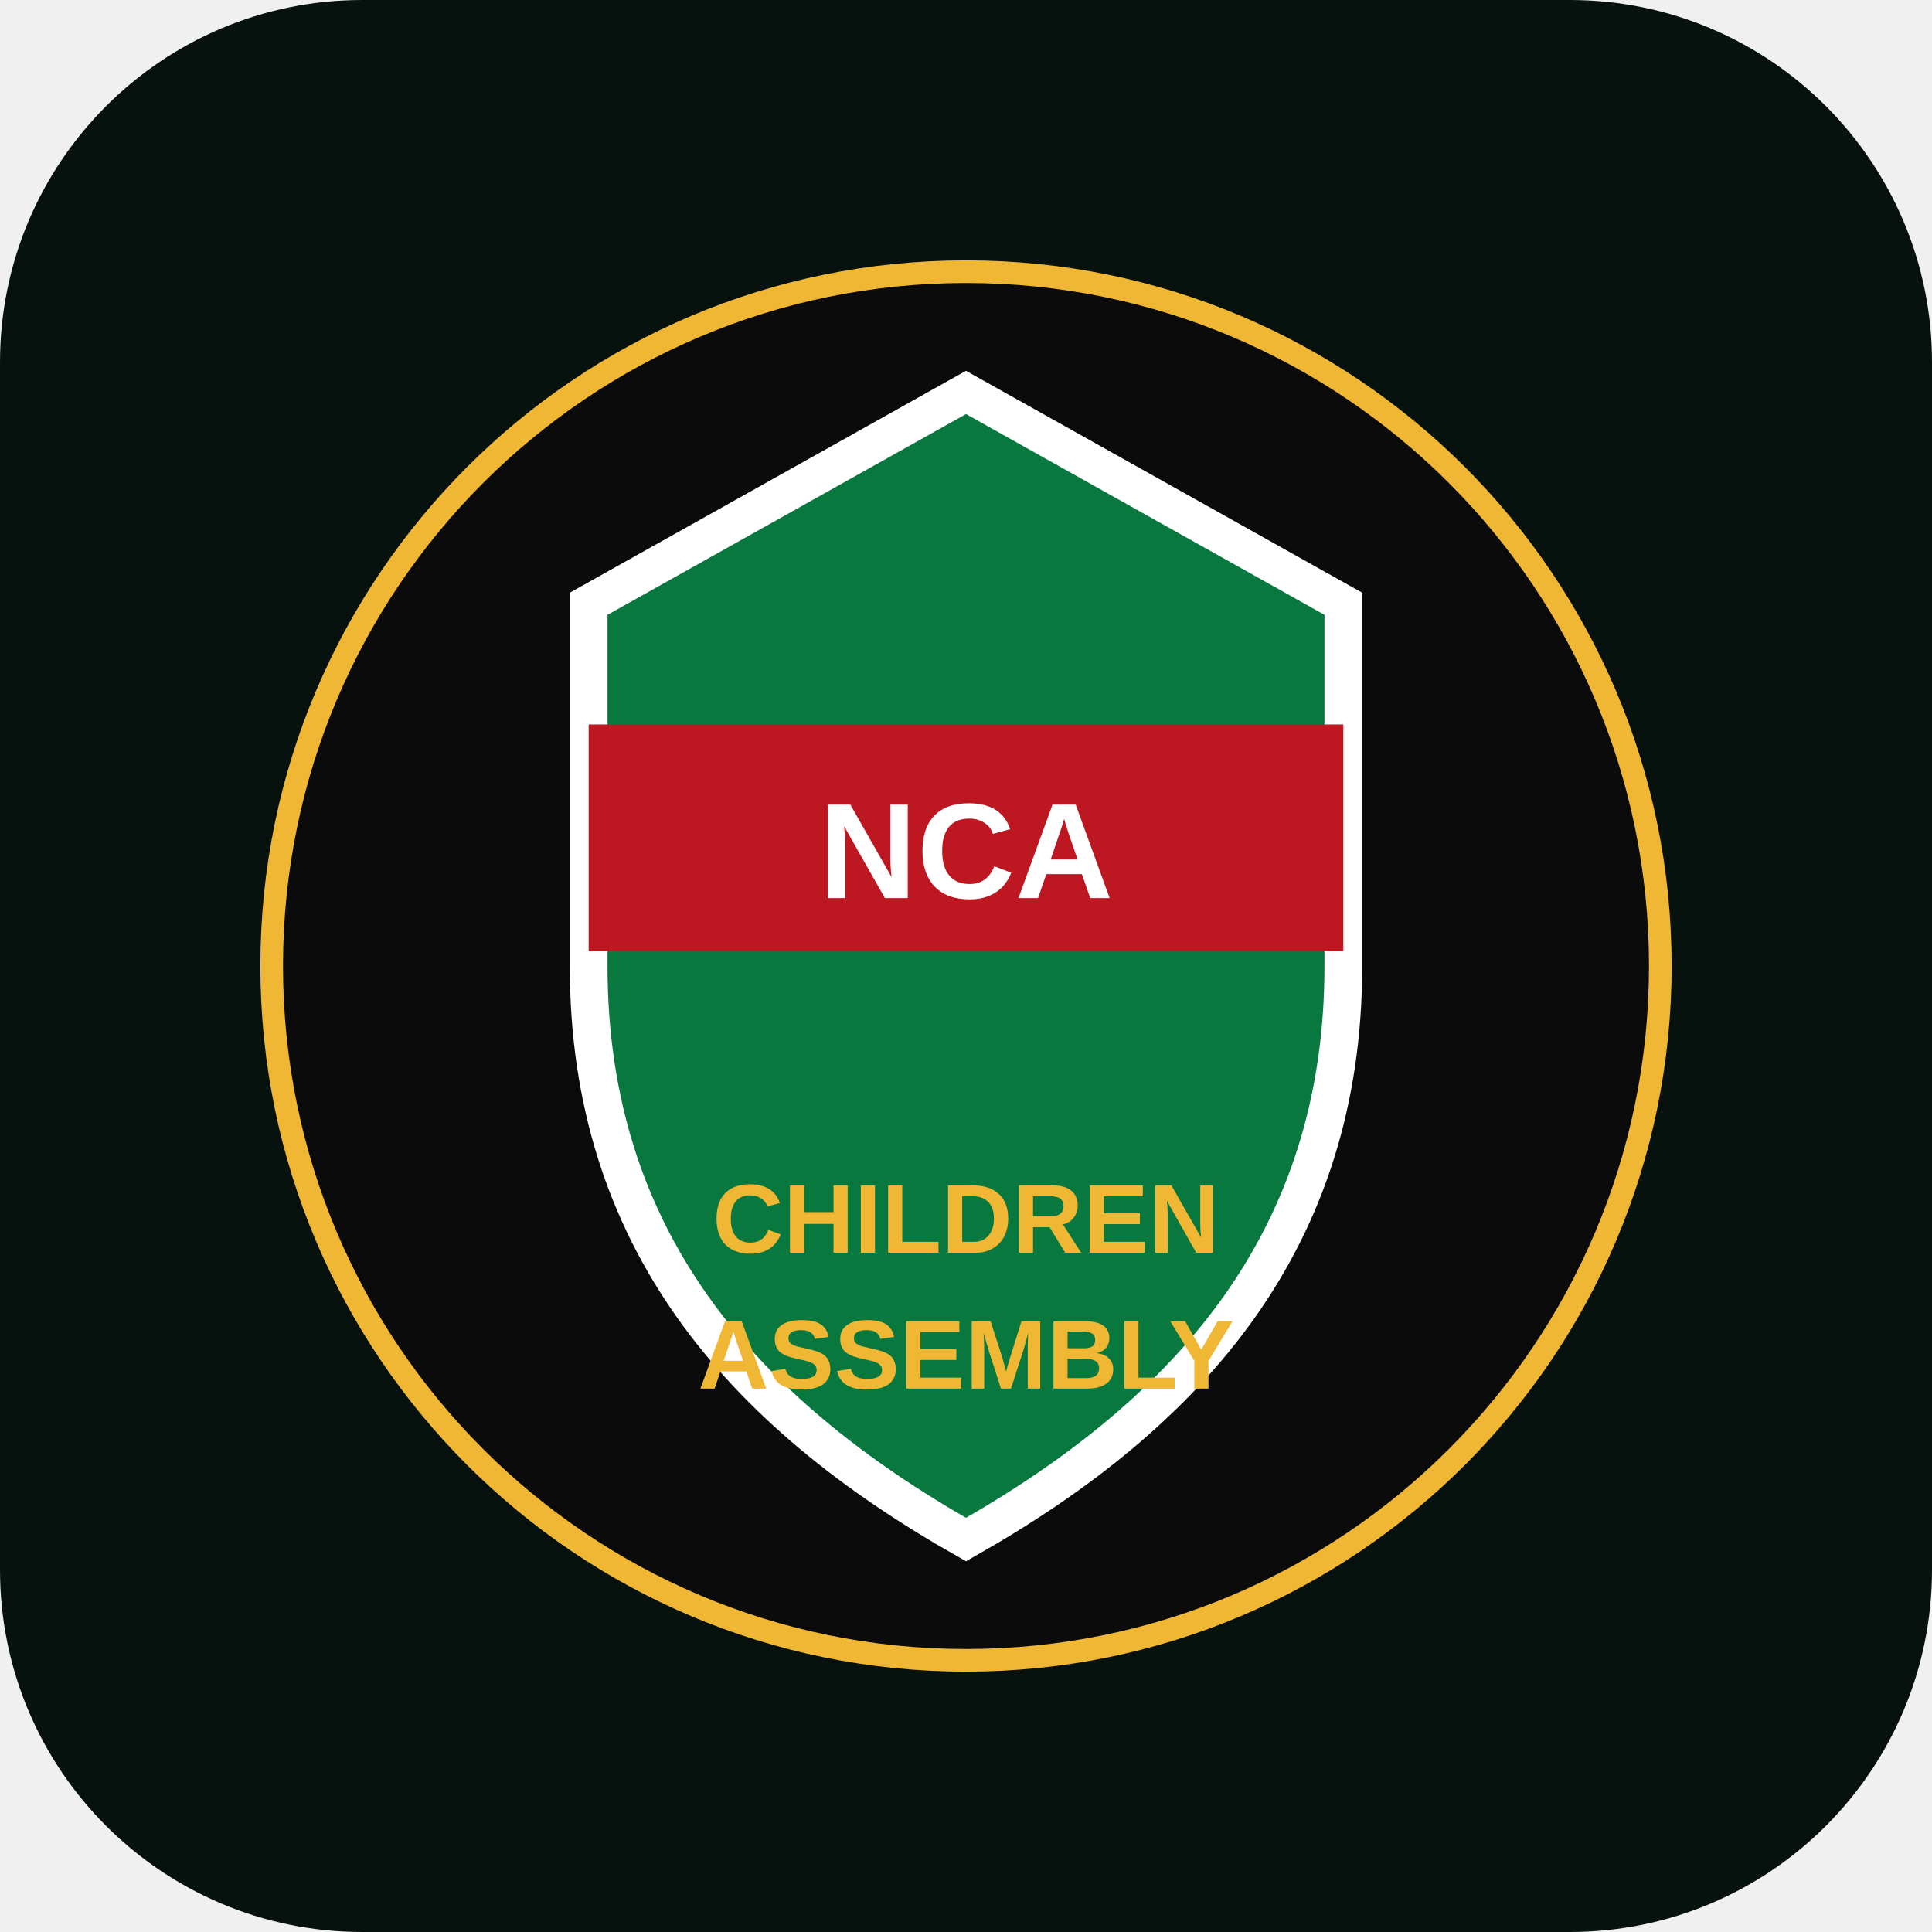
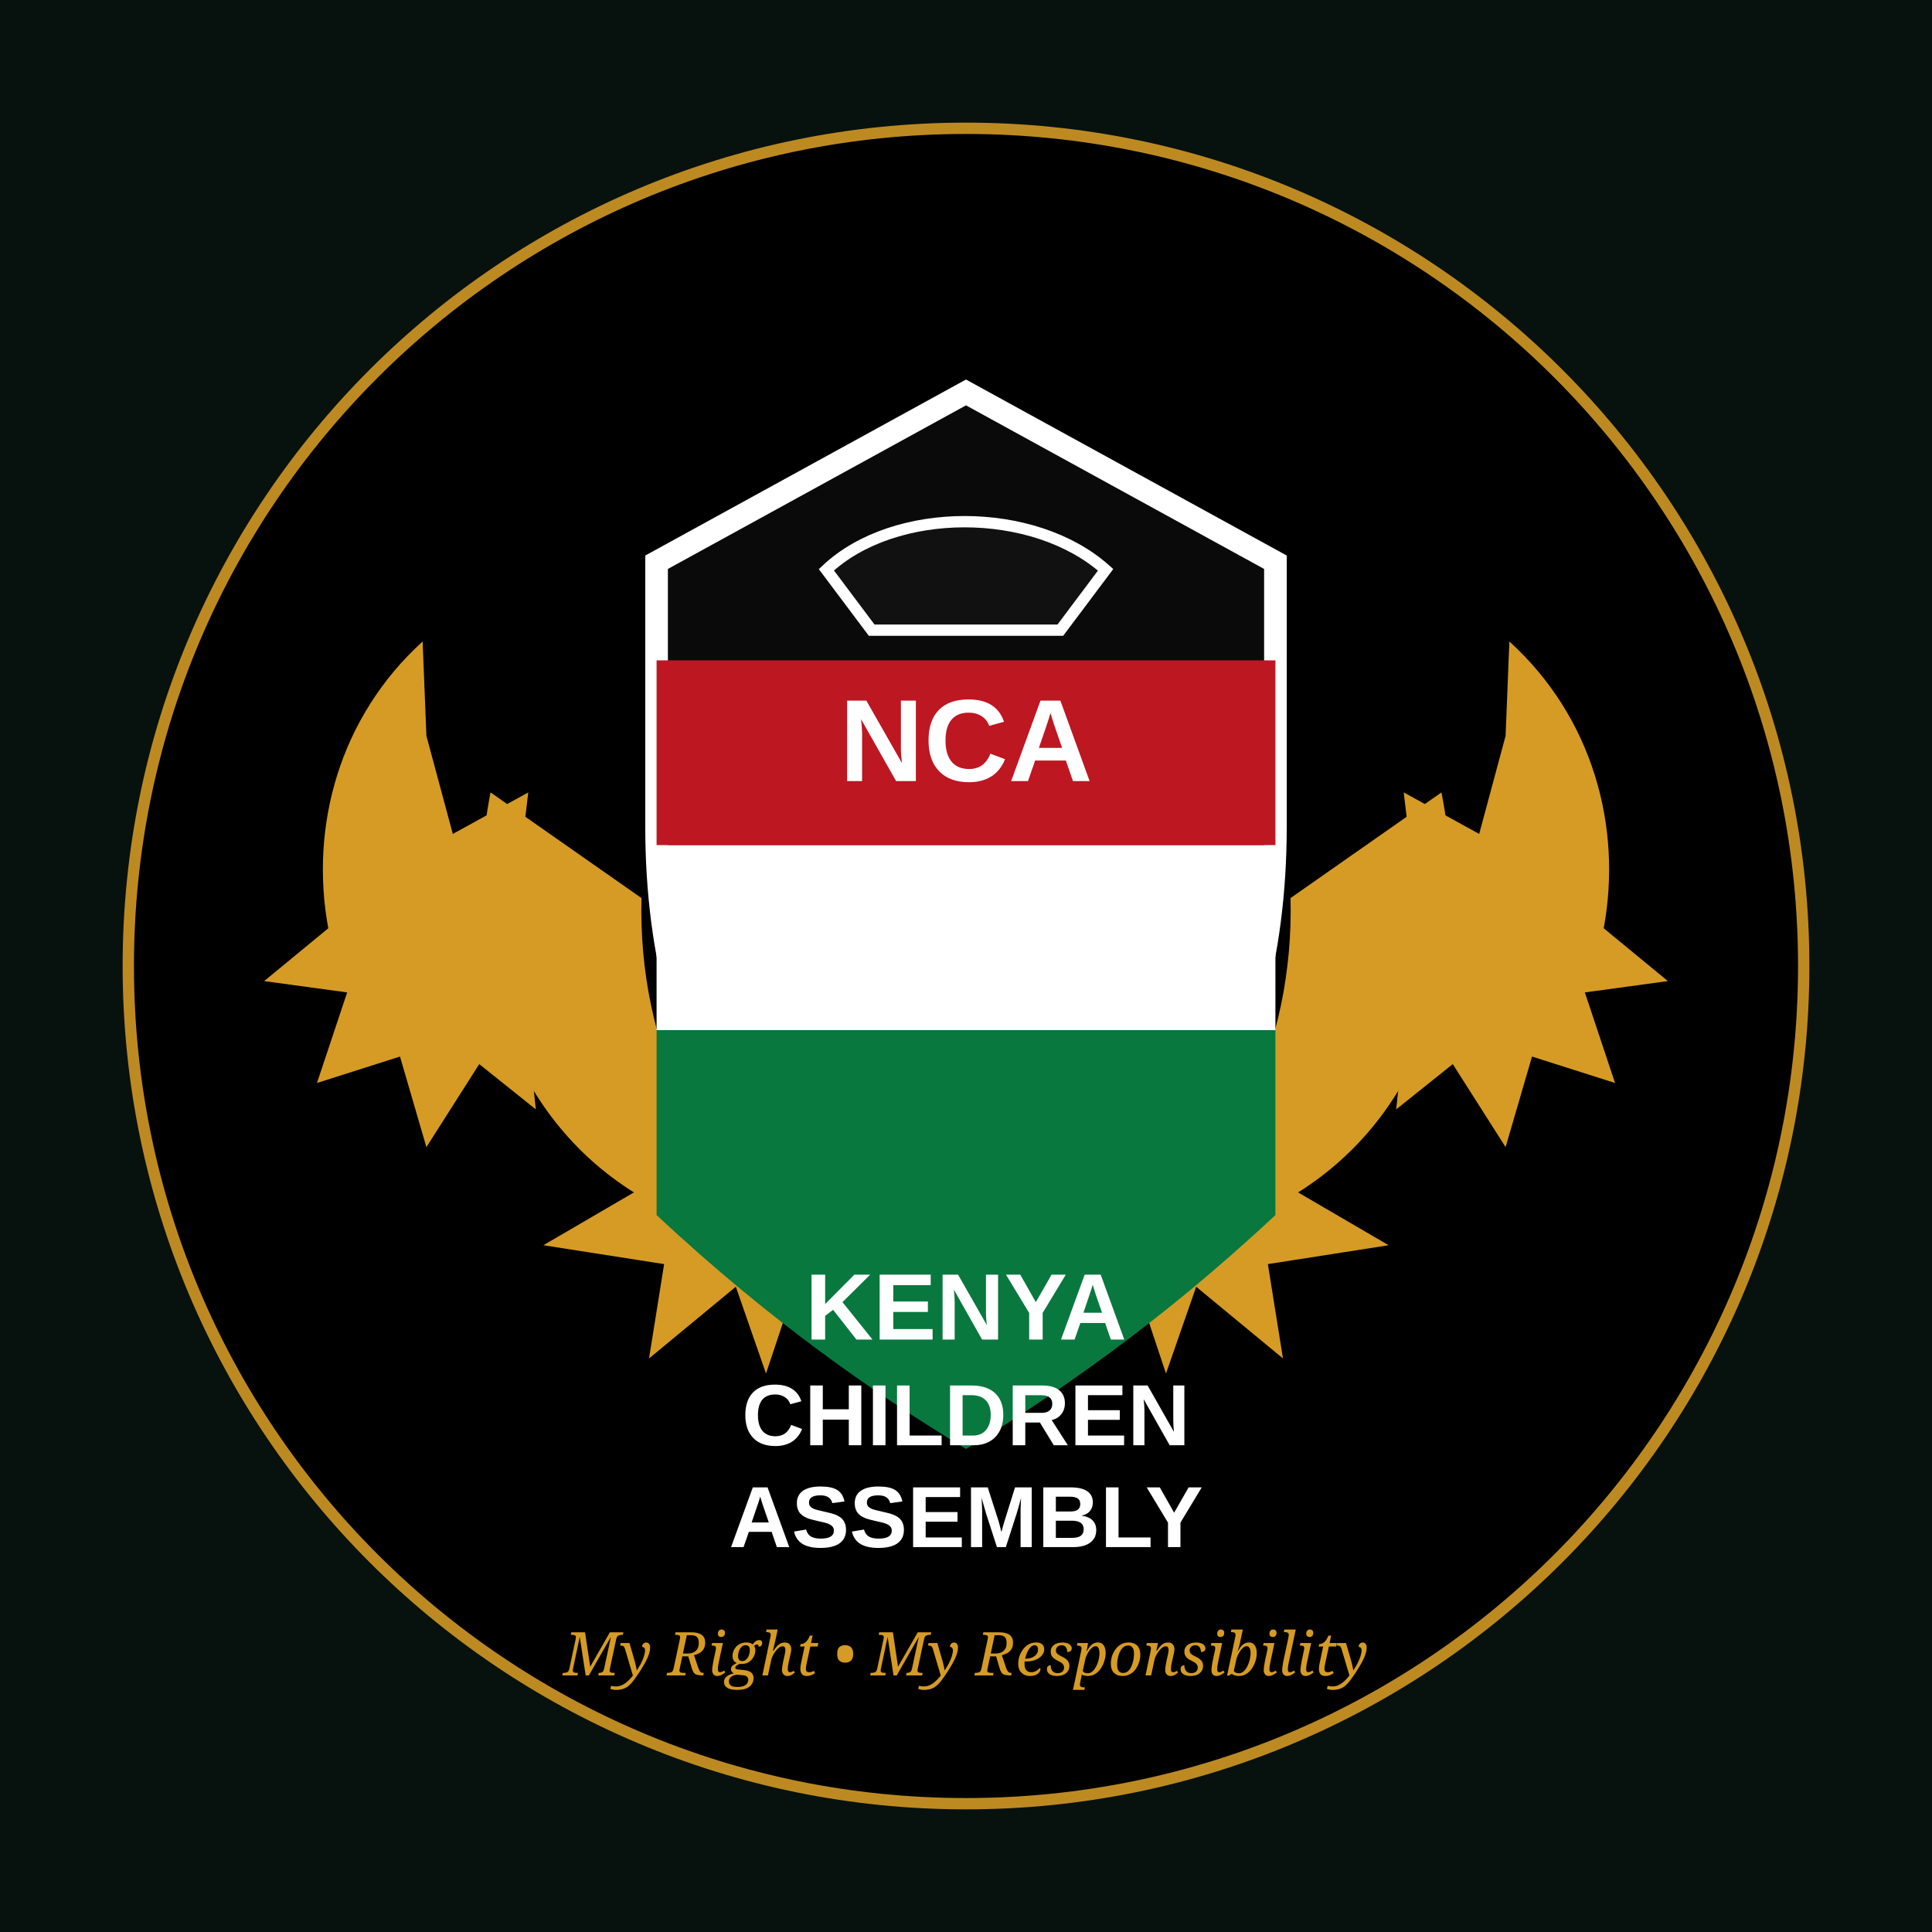
- <svg xmlns="http://www.w3.org/2000/svg" viewBox="0 0 256 256">
-   <rect width="256" height="256" rx="48" fill="#07120f" />
-   <circle cx="128" cy="128" r="92" fill="#0b0b0b" stroke="#f0b735" stroke-width="3" />
-   <path d="M128 52l50 28v48c0 36-20 59-50 76-30-17-50-40-50-76V80z" fill="#08783f" stroke="#fff" stroke-width="5" />
-   <path d="M78 96h100v30H78z" fill="#bd1722" />
-   <text x="128" y="119" text-anchor="middle" font-family="Arial,sans-serif" font-size="18" font-weight="900" fill="#fff">NCA</text>
-   <text x="128" y="166" text-anchor="middle" font-family="Arial,sans-serif" font-size="13" font-weight="800" fill="#f0b735">CHILDREN</text>
-   <text x="128" y="184" text-anchor="middle" font-family="Arial,sans-serif" font-size="13" font-weight="800" fill="#f0b735">ASSEMBLY</text>
+ <svg xmlns="http://www.w3.org/2000/svg" viewBox="0 0 512 512" role="img" aria-labelledby="title desc">
+   <rect width="512" height="512" fill="#07120f" />
+   <circle cx="256" cy="256" r="222" fill="#000" stroke="#bd8a22" stroke-width="3" />
+   <g fill="#d69b25">
+     <path d="M112 170c-22 20-30 49-25 76l-17 14 22 3-8 24 22-7 7 24 14-22 15 12-3-28 24 1-16-17 15-17-25 2 3-25-20 11-7-26z" />
+     <path d="M400 170c22 20 30 49 25 76l17 14-22 3 8 24-22-7-7 24-14-22-15 12 3-28-24 1 16-17-15-17 25 2-3-25 20 11 7-26z" />
+     <path d="M130 210c-9 46 6 86 38 106l-24 14 32 5-4 25 23-19 8 23 10-30c-27-23-44-57-43-96z" />
+     <path d="M382 210c9 46-6 86-38 106l24 14-32 5 4 25-23-19-8 23-10-30c27-23 44-57 43-96z" />
+   </g>
+   <path d="M256 104l82 45v70c0 70-34 112-82 143-48-31-82-73-82-143v-70z" fill="#0a0a0a" stroke="#fff" stroke-width="6" />
+   <path d="M174 175h164v49H174z" fill="#bd1722" />
+   <path d="M174 224h164v49H174z" fill="#fff" />
+   <path d="M174 273h164v49c-31 29-59 48-82 62-23-14-51-33-82-62z" fill="#08783f" />
+   <path d="M219 151c18-17 55-17 74 0l-12 16h-50z" fill="#111" stroke="#fff" stroke-width="3" />
+   <text x="256" y="207" text-anchor="middle" font-family="Arial,sans-serif" font-size="31" font-weight="900" fill="#fff">NCA</text>
+   <text x="256" y="355" text-anchor="middle" font-family="Arial,sans-serif" font-size="25" font-weight="900" fill="#fff">KENYA</text>
+   <text x="256" y="383" text-anchor="middle" font-family="Arial,sans-serif" font-size="23" font-weight="900" fill="#fff">CHILDREN</text>
+   <text x="256" y="410" text-anchor="middle" font-family="Arial,sans-serif" font-size="23" font-weight="900" fill="#fff">ASSEMBLY</text>
+   <text x="256" y="444" text-anchor="middle" font-family="Georgia,serif" font-size="16" font-style="italic" fill="#d69b25">My Right • My Responsibility</text>
</svg>
